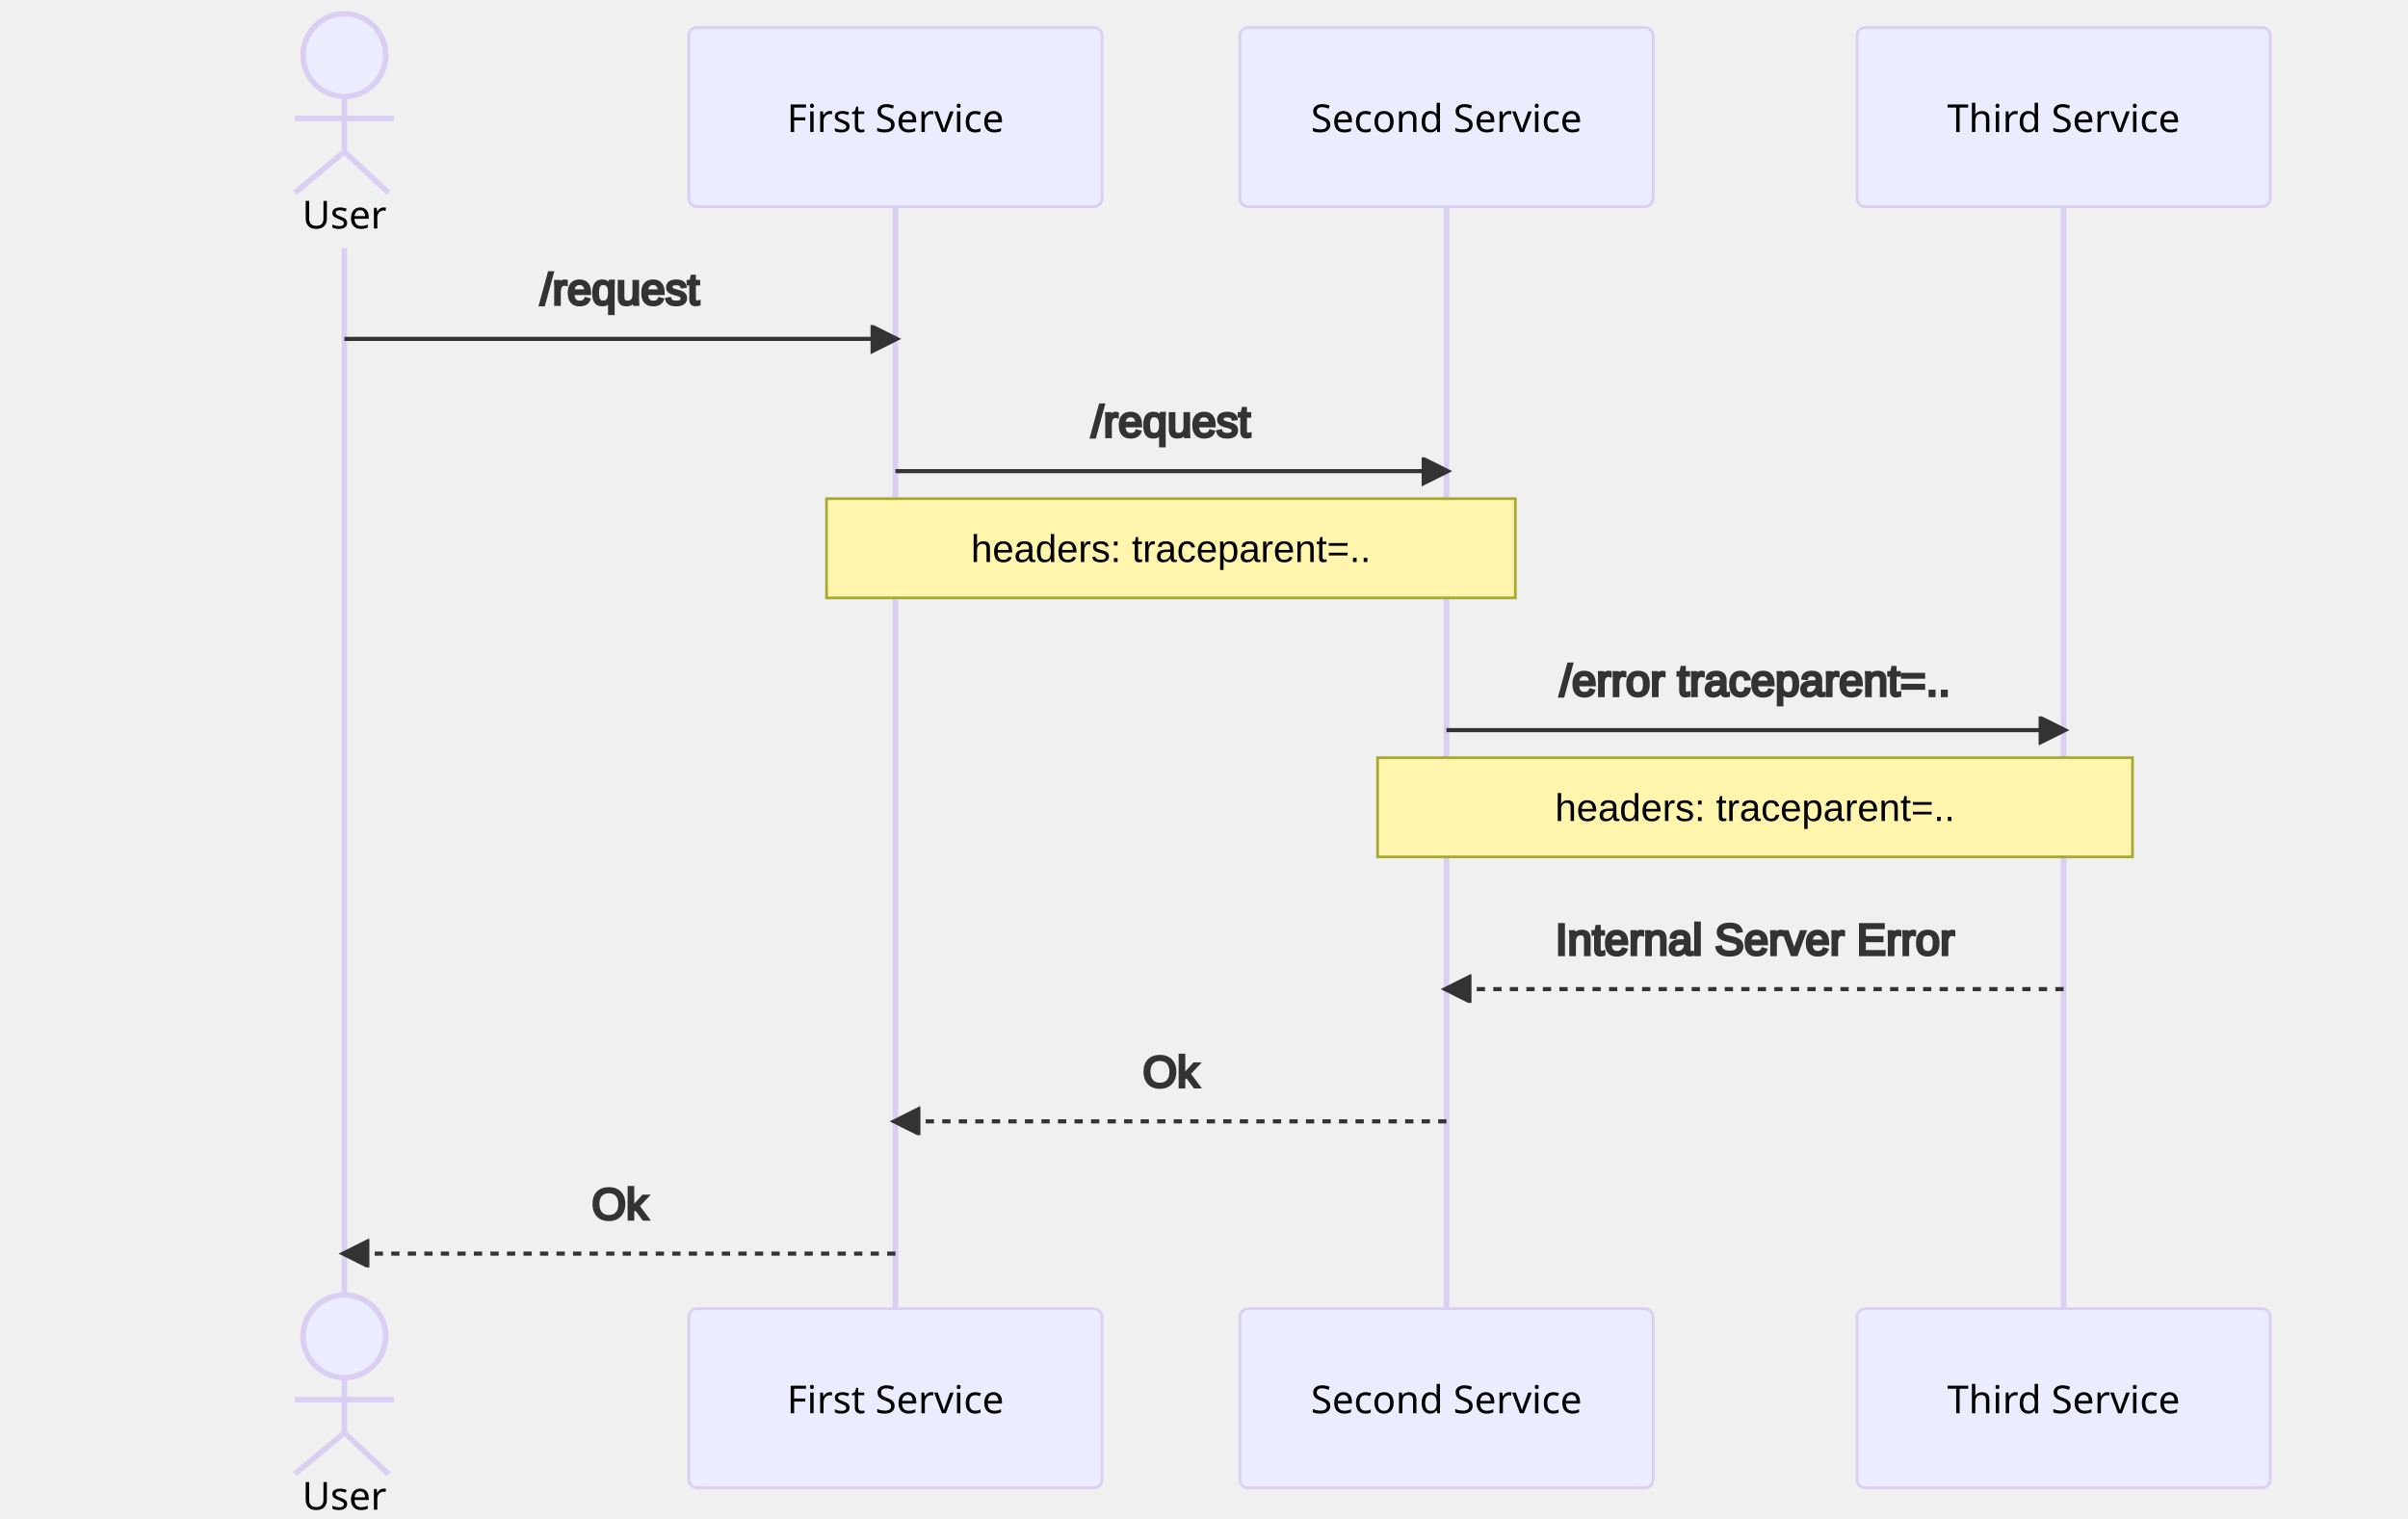
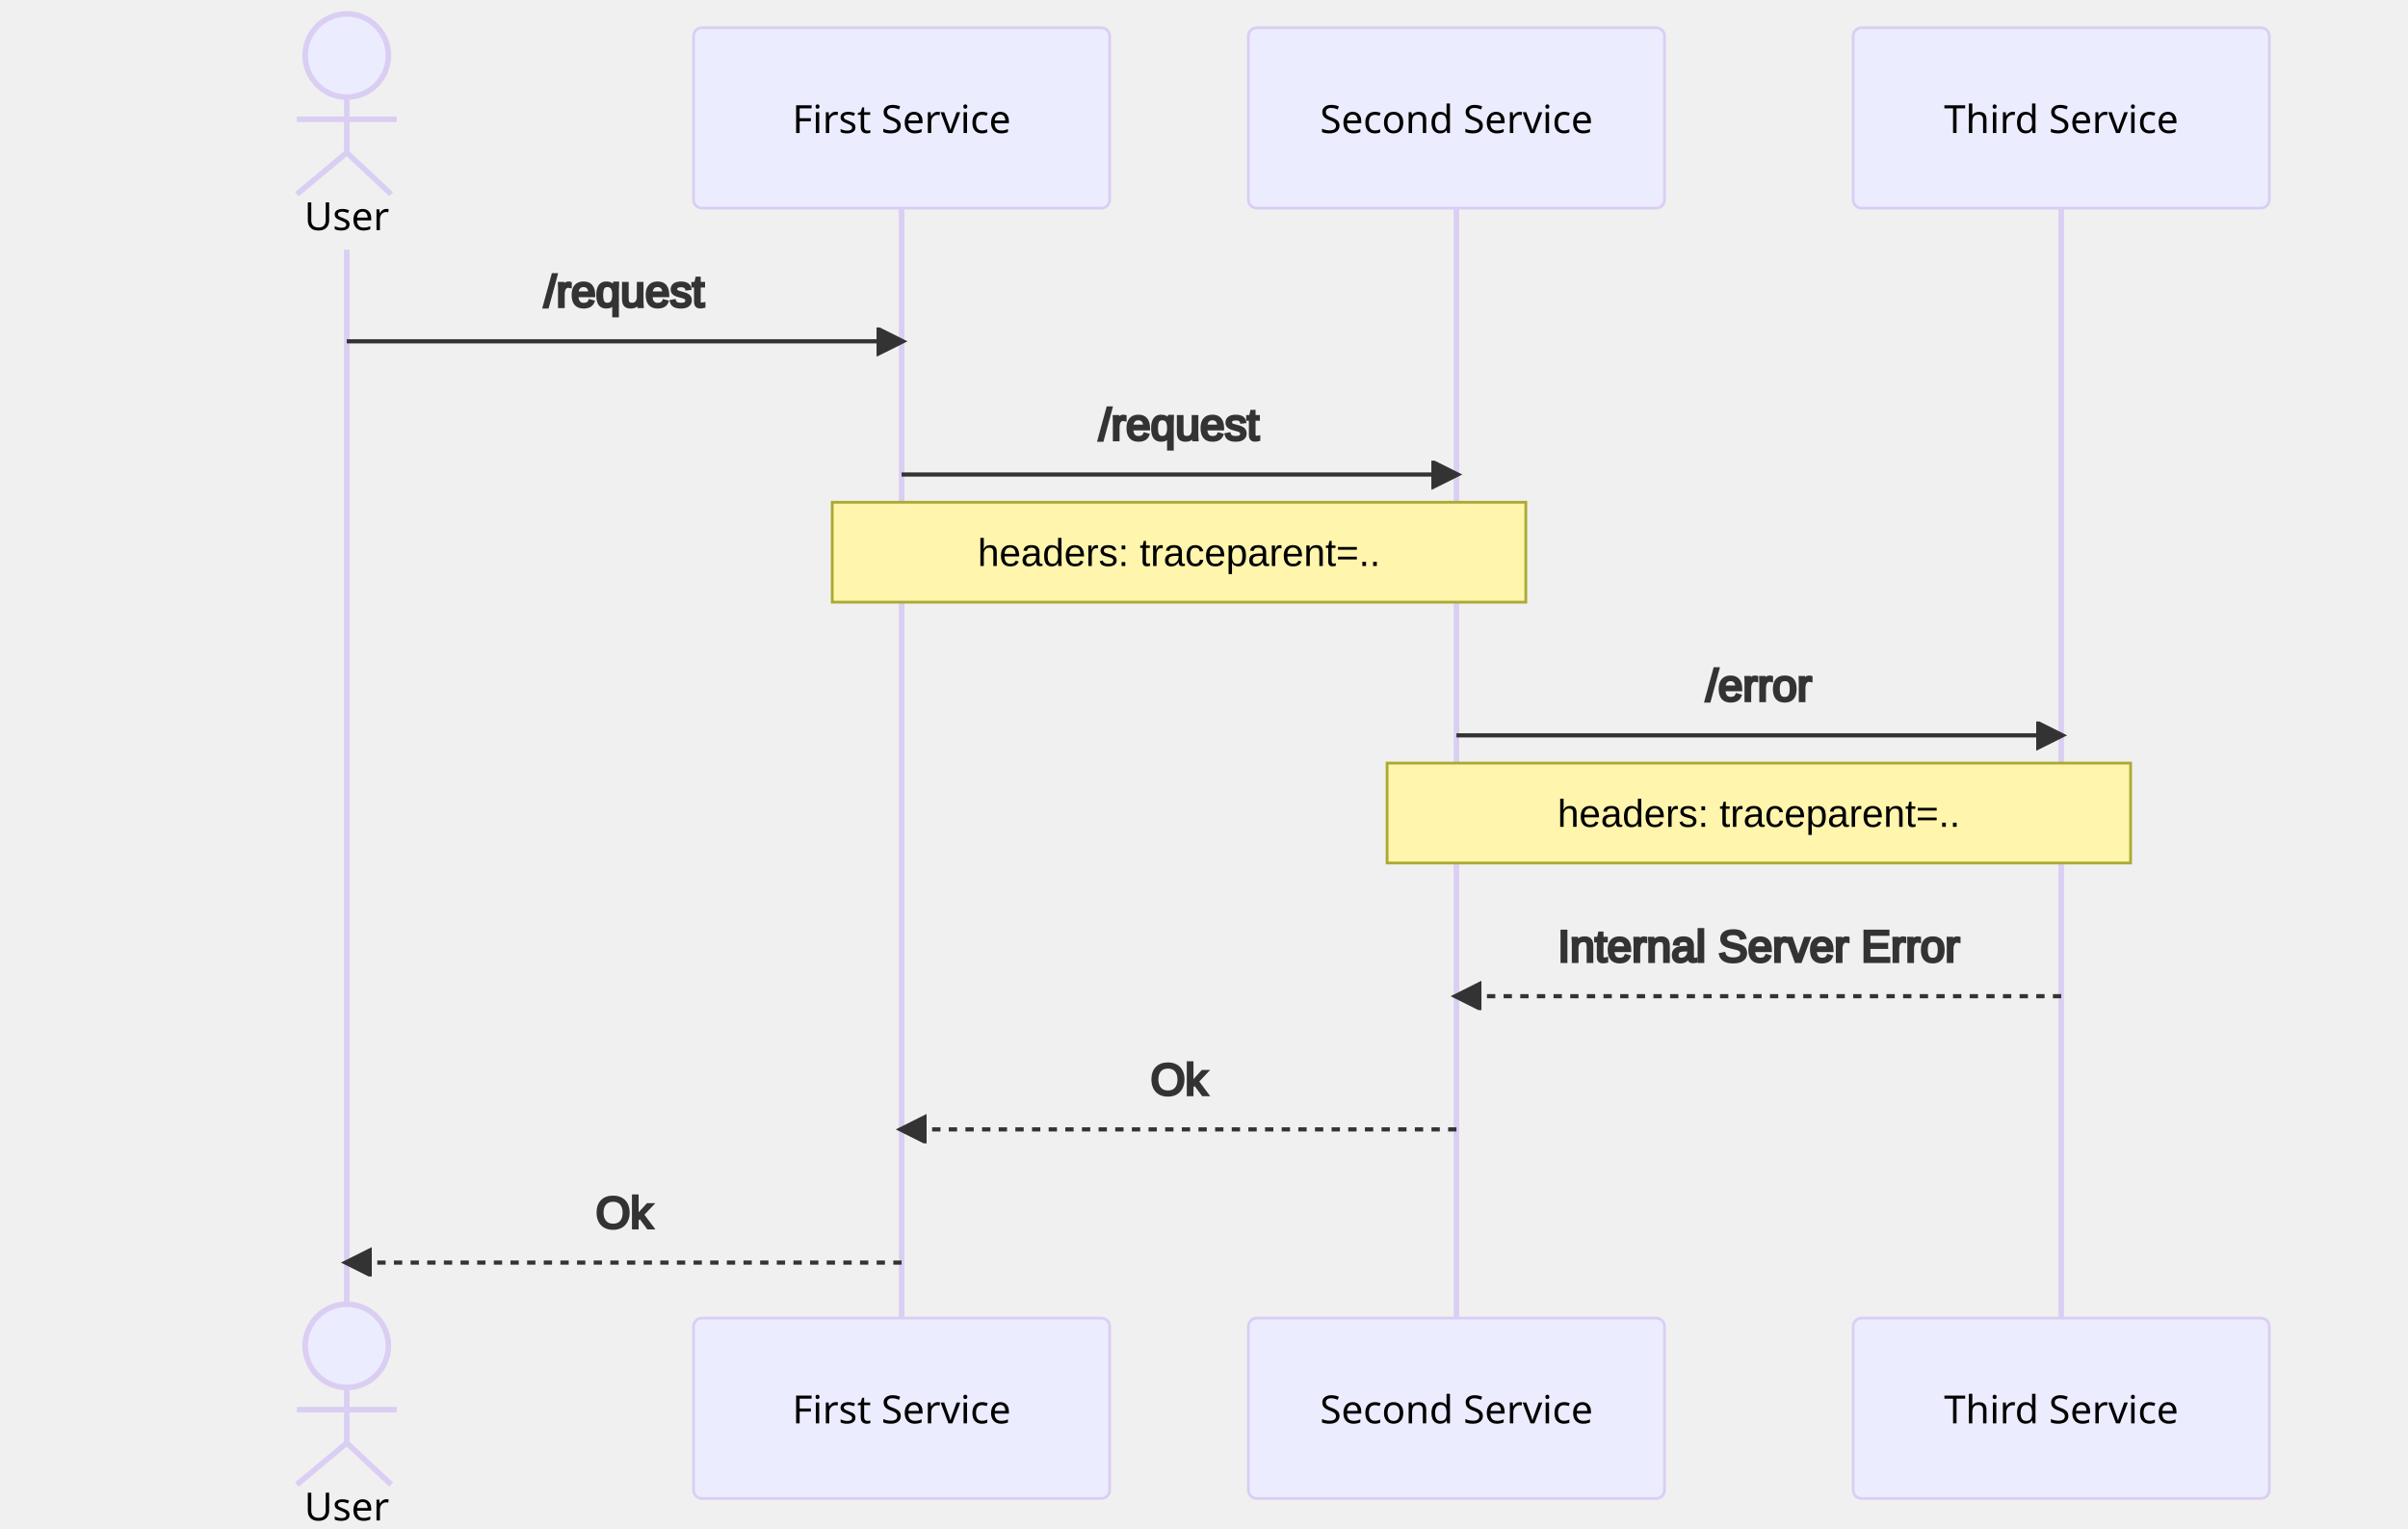
- <svg xmlns="http://www.w3.org/2000/svg" id="graph-div" width="100%" height="551" style="max-width: 874px;" viewBox="-50 -10 874 551">
+ <svg xmlns="http://www.w3.org/2000/svg" id="graph-div" width="100%" height="551" style="max-width: 868px;" viewBox="-50 -10 868 551">
  <style>#graph-div {font-family:"trebuchet ms",verdana,arial,sans-serif;font-size:16px;fill:#333;}#graph-div .error-icon{fill:#552222;}#graph-div .error-text{fill:#552222;stroke:#552222;}#graph-div .edge-thickness-normal{stroke-width:2px;}#graph-div .edge-thickness-thick{stroke-width:3.5px;}#graph-div .edge-pattern-solid{stroke-dasharray:0;}#graph-div .edge-pattern-dashed{stroke-dasharray:3;}#graph-div .edge-pattern-dotted{stroke-dasharray:2;}#graph-div .marker{fill:#333333;stroke:#333333;}#graph-div .marker.cross{stroke:#333333;}#graph-div svg{font-family:"trebuchet ms",verdana,arial,sans-serif;font-size:16px;}#graph-div .actor{stroke:hsl(259.626, 59.777%, 87.902%);fill:#ECECFF;}#graph-div text.actor&gt;tspan{fill:black;stroke:none;}#graph-div .actor-line{stroke:grey;}#graph-div .messageLine0{stroke-width:1.5;stroke-dasharray:none;stroke:#333;}#graph-div .messageLine1{stroke-width:1.5;stroke-dasharray:2,2;stroke:#333;}#graph-div #arrowhead path{fill:#333;stroke:#333;}#graph-div .sequenceNumber{fill:white;}#graph-div #sequencenumber{fill:#333;}#graph-div #crosshead path{fill:#333;stroke:#333;}#graph-div .messageText{fill:#333;stroke:#333;}#graph-div .labelBox{stroke:hsl(259.626, 59.777%, 87.902%);fill:#ECECFF;}#graph-div .labelText,#graph-div .labelText&gt;tspan{fill:black;stroke:none;}#graph-div .loopText,#graph-div .loopText&gt;tspan{fill:black;stroke:none;}#graph-div .loopLine{stroke-width:2px;stroke-dasharray:2,2;stroke:hsl(259.626, 59.777%, 87.902%);fill:hsl(259.626, 59.777%, 87.902%);}#graph-div .note{stroke:#aaaa33;fill:#fff5ad;}#graph-div .noteText,#graph-div .noteText&gt;tspan{fill:black;stroke:none;}#graph-div .activation0{fill:#f4f4f4;stroke:#666;}#graph-div .activation1{fill:#f4f4f4;stroke:#666;}#graph-div .activation2{fill:#f4f4f4;stroke:#666;}#graph-div .actorPopupMenu{position:absolute;}#graph-div .actorPopupMenuPanel{position:absolute;fill:#ECECFF;box-shadow:0px 8px 16px 0px rgba(0,0,0,0.2);filter:drop-shadow(3px 5px 2px rgb(0 0 0 / 0.4));}#graph-div .actor-man line{stroke:hsl(259.626, 59.777%, 87.902%);fill:#ECECFF;}#graph-div .actor-man circle,#graph-div line{stroke:hsl(259.626, 59.777%, 87.902%);fill:#ECECFF;stroke-width:2px;}#graph-div :root{--mermaid-font-family:"trebuchet ms",verdana,arial,sans-serif;}</style>
  <g />
  <defs>
    <symbol id="computer" width="24" height="24">
      <path transform="scale(.5)" d="M2 2v13h20v-13h-20zm18 11h-16v-9h16v9zm-10.228 6l.466-1h3.524l.467 1h-4.457zm14.228 3h-24l2-6h2.104l-1.33 4h18.45l-1.297-4h2.073l2 6zm-5-10h-14v-7h14v7z" />
    </symbol>
  </defs>
  <defs>
    <symbol id="database" fill-rule="evenodd" clip-rule="evenodd">
      <path transform="scale(.5)" d="M12.258.001l.256.004.255.005.253.008.251.01.249.012.247.015.246.016.242.019.241.02.239.023.236.024.233.027.231.028.229.031.225.032.223.034.22.036.217.038.214.04.211.041.208.043.205.045.201.046.198.048.194.05.191.051.187.053.183.054.18.056.175.057.172.059.168.06.163.061.16.063.155.064.15.066.074.033.073.033.071.034.07.034.069.035.068.035.067.035.066.035.064.036.064.036.062.036.06.036.06.037.058.037.058.037.055.038.055.038.053.038.052.038.051.039.05.039.048.039.047.039.045.04.044.04.043.04.041.04.04.041.039.041.037.041.036.041.034.041.033.042.032.042.03.042.029.042.027.042.026.043.024.043.023.043.021.043.02.043.018.044.017.043.015.044.013.044.012.044.011.045.009.044.007.045.006.045.004.045.002.045.001.045v17l-.001.045-.002.045-.004.045-.006.045-.007.045-.009.044-.011.045-.012.044-.013.044-.015.044-.017.043-.018.044-.02.043-.021.043-.023.043-.024.043-.026.043-.027.042-.029.042-.03.042-.032.042-.033.042-.034.041-.036.041-.037.041-.039.041-.04.041-.041.04-.043.04-.044.04-.045.04-.047.039-.048.039-.05.039-.051.039-.052.038-.053.038-.055.038-.055.038-.058.037-.058.037-.06.037-.06.036-.062.036-.064.036-.064.036-.066.035-.067.035-.068.035-.069.035-.07.034-.071.034-.073.033-.074.033-.15.066-.155.064-.16.063-.163.061-.168.06-.172.059-.175.057-.18.056-.183.054-.187.053-.191.051-.194.05-.198.048-.201.046-.205.045-.208.043-.211.041-.214.04-.217.038-.22.036-.223.034-.225.032-.229.031-.231.028-.233.027-.236.024-.239.023-.241.02-.242.019-.246.016-.247.015-.249.012-.251.01-.253.008-.255.005-.256.004-.258.001-.258-.001-.256-.004-.255-.005-.253-.008-.251-.01-.249-.012-.247-.015-.245-.016-.243-.019-.241-.02-.238-.023-.236-.024-.234-.027-.231-.028-.228-.031-.226-.032-.223-.034-.22-.036-.217-.038-.214-.04-.211-.041-.208-.043-.204-.045-.201-.046-.198-.048-.195-.05-.19-.051-.187-.053-.184-.054-.179-.056-.176-.057-.172-.059-.167-.06-.164-.061-.159-.063-.155-.064-.151-.066-.074-.033-.072-.033-.072-.034-.07-.034-.069-.035-.068-.035-.067-.035-.066-.035-.064-.036-.063-.036-.062-.036-.061-.036-.06-.037-.058-.037-.057-.037-.056-.038-.055-.038-.053-.038-.052-.038-.051-.039-.049-.039-.049-.039-.046-.039-.046-.04-.044-.04-.043-.04-.041-.04-.04-.041-.039-.041-.037-.041-.036-.041-.034-.041-.033-.042-.032-.042-.03-.042-.029-.042-.027-.042-.026-.043-.024-.043-.023-.043-.021-.043-.02-.043-.018-.044-.017-.043-.015-.044-.013-.044-.012-.044-.011-.045-.009-.044-.007-.045-.006-.045-.004-.045-.002-.045-.001-.045v-17l.001-.045.002-.045.004-.045.006-.045.007-.045.009-.044.011-.045.012-.044.013-.044.015-.044.017-.043.018-.044.02-.043.021-.043.023-.043.024-.043.026-.043.027-.042.029-.042.03-.042.032-.042.033-.042.034-.041.036-.041.037-.041.039-.041.04-.041.041-.04.043-.04.044-.04.046-.04.046-.039.049-.039.049-.039.051-.039.052-.038.053-.038.055-.038.056-.038.057-.037.058-.037.06-.037.061-.036.062-.036.063-.036.064-.036.066-.035.067-.035.068-.035.069-.035.07-.034.072-.034.072-.033.074-.033.151-.066.155-.064.159-.063.164-.061.167-.06.172-.059.176-.057.179-.056.184-.054.187-.053.19-.051.195-.05.198-.048.201-.046.204-.045.208-.043.211-.041.214-.04.217-.038.22-.036.223-.034.226-.032.228-.031.231-.028.234-.027.236-.024.238-.023.241-.02.243-.019.245-.016.247-.015.249-.012.251-.01.253-.008.255-.005.256-.004.258-.001.258.001zm-9.258 20.499v.01l.001.021.003.021.004.022.005.021.006.022.007.022.009.023.01.022.011.023.012.023.013.023.015.023.016.024.017.023.018.024.019.024.021.024.022.025.023.024.024.025.052.049.056.05.061.051.066.051.07.051.075.051.079.052.084.052.088.052.092.052.097.052.102.051.105.052.11.052.114.051.119.051.123.051.127.05.131.05.135.05.139.048.144.049.147.047.152.047.155.047.16.045.163.045.167.043.171.043.176.041.178.041.183.039.187.039.19.037.194.035.197.035.202.033.204.031.209.03.212.029.216.027.219.025.222.024.226.021.23.02.233.018.236.016.24.015.243.012.246.01.249.008.253.005.256.004.259.001.26-.001.257-.004.254-.005.25-.008.247-.011.244-.012.241-.014.237-.016.233-.018.231-.021.226-.021.224-.024.22-.026.216-.027.212-.028.21-.031.205-.031.202-.034.198-.034.194-.036.191-.037.187-.039.183-.04.179-.04.175-.042.172-.043.168-.044.163-.045.16-.046.155-.046.152-.047.148-.048.143-.049.139-.049.136-.05.131-.05.126-.05.123-.051.118-.052.114-.051.11-.052.106-.052.101-.052.096-.052.092-.052.088-.053.083-.051.079-.052.074-.052.07-.051.065-.051.06-.051.056-.05.051-.05.023-.024.023-.025.021-.024.02-.024.019-.024.018-.024.017-.024.015-.023.014-.024.013-.023.012-.023.01-.023.01-.022.008-.022.006-.022.006-.022.004-.022.004-.021.001-.021.001-.021v-4.127l-.077.055-.08.053-.083.054-.085.053-.087.052-.09.052-.093.051-.095.05-.097.05-.1.049-.102.049-.105.048-.106.047-.109.047-.111.046-.114.045-.115.045-.118.044-.12.043-.122.042-.124.042-.126.041-.128.04-.13.04-.132.038-.134.038-.135.037-.138.037-.139.035-.142.035-.143.034-.144.033-.147.032-.148.031-.15.03-.151.03-.153.029-.154.027-.156.027-.158.026-.159.025-.161.024-.162.023-.163.022-.165.021-.166.02-.167.019-.169.018-.169.017-.171.016-.173.015-.173.014-.175.013-.175.012-.177.011-.178.01-.179.008-.179.008-.181.006-.182.005-.182.004-.184.003-.184.002h-.37l-.184-.002-.184-.003-.182-.004-.182-.005-.181-.006-.179-.008-.179-.008-.178-.01-.176-.011-.176-.012-.175-.013-.173-.014-.172-.015-.171-.016-.17-.017-.169-.018-.167-.019-.166-.02-.165-.021-.163-.022-.162-.023-.161-.024-.159-.025-.157-.026-.156-.027-.155-.027-.153-.029-.151-.03-.15-.03-.148-.031-.146-.032-.145-.033-.143-.034-.141-.035-.14-.035-.137-.037-.136-.037-.134-.038-.132-.038-.13-.04-.128-.04-.126-.041-.124-.042-.122-.042-.12-.044-.117-.043-.116-.045-.113-.045-.112-.046-.109-.047-.106-.047-.105-.048-.102-.049-.1-.049-.097-.05-.095-.05-.093-.052-.09-.051-.087-.052-.085-.053-.083-.054-.08-.054-.077-.054v4.127zm0-5.654v.011l.001.021.003.021.004.021.005.022.006.022.007.022.009.022.01.022.011.023.012.023.013.023.015.024.016.023.017.024.018.024.019.024.021.024.022.024.023.025.024.024.052.05.056.05.061.05.066.051.07.051.075.052.079.051.084.052.088.052.092.052.097.052.102.052.105.052.11.051.114.051.119.052.123.05.127.051.131.05.135.049.139.049.144.048.147.048.152.047.155.046.16.045.163.045.167.044.171.042.176.042.178.04.183.04.187.038.19.037.194.036.197.034.202.033.204.032.209.03.212.028.216.027.219.025.222.024.226.022.23.02.233.018.236.016.24.014.243.012.246.01.249.008.253.006.256.003.259.001.26-.001.257-.003.254-.006.25-.008.247-.01.244-.012.241-.015.237-.016.233-.018.231-.02.226-.022.224-.024.22-.025.216-.027.212-.029.21-.03.205-.032.202-.033.198-.035.194-.036.191-.037.187-.039.183-.039.179-.041.175-.042.172-.043.168-.044.163-.045.16-.045.155-.047.152-.047.148-.048.143-.048.139-.05.136-.049.131-.05.126-.051.123-.051.118-.051.114-.052.11-.052.106-.052.101-.052.096-.052.092-.052.088-.052.083-.052.079-.052.074-.051.07-.052.065-.051.06-.05.056-.051.051-.049.023-.025.023-.024.021-.025.02-.024.019-.024.018-.024.017-.024.015-.023.014-.023.013-.024.012-.022.01-.023.01-.023.008-.022.006-.022.006-.022.004-.021.004-.022.001-.021.001-.021v-4.139l-.077.054-.08.054-.083.054-.085.052-.087.053-.09.051-.093.051-.095.051-.097.05-.1.049-.102.049-.105.048-.106.047-.109.047-.111.046-.114.045-.115.044-.118.044-.12.044-.122.042-.124.042-.126.041-.128.04-.13.039-.132.039-.134.038-.135.037-.138.036-.139.036-.142.035-.143.033-.144.033-.147.033-.148.031-.15.03-.151.03-.153.028-.154.028-.156.027-.158.026-.159.025-.161.024-.162.023-.163.022-.165.021-.166.02-.167.019-.169.018-.169.017-.171.016-.173.015-.173.014-.175.013-.175.012-.177.011-.178.009-.179.009-.179.007-.181.007-.182.005-.182.004-.184.003-.184.002h-.37l-.184-.002-.184-.003-.182-.004-.182-.005-.181-.007-.179-.007-.179-.009-.178-.009-.176-.011-.176-.012-.175-.013-.173-.014-.172-.015-.171-.016-.17-.017-.169-.018-.167-.019-.166-.02-.165-.021-.163-.022-.162-.023-.161-.024-.159-.025-.157-.026-.156-.027-.155-.028-.153-.028-.151-.03-.15-.03-.148-.031-.146-.033-.145-.033-.143-.033-.141-.035-.14-.036-.137-.036-.136-.037-.134-.038-.132-.039-.13-.039-.128-.04-.126-.041-.124-.042-.122-.043-.12-.043-.117-.044-.116-.044-.113-.046-.112-.046-.109-.046-.106-.047-.105-.048-.102-.049-.1-.049-.097-.05-.095-.051-.093-.051-.09-.051-.087-.053-.085-.052-.083-.054-.08-.054-.077-.054v4.139zm0-5.666v.011l.001.02.003.022.004.021.005.022.006.021.007.022.009.023.01.022.011.023.012.023.013.023.015.023.016.024.017.024.018.023.019.024.021.025.022.024.023.024.024.025.052.05.056.05.061.05.066.051.07.051.075.052.079.051.084.052.088.052.092.052.097.052.102.052.105.051.11.052.114.051.119.051.123.051.127.05.131.05.135.05.139.049.144.048.147.048.152.047.155.046.16.045.163.045.167.043.171.043.176.042.178.04.183.04.187.038.19.037.194.036.197.034.202.033.204.032.209.03.212.028.216.027.219.025.222.024.226.021.23.02.233.018.236.017.24.014.243.012.246.01.249.008.253.006.256.003.259.001.26-.001.257-.003.254-.006.25-.008.247-.01.244-.013.241-.014.237-.016.233-.018.231-.02.226-.022.224-.024.22-.025.216-.027.212-.029.21-.03.205-.032.202-.033.198-.035.194-.036.191-.037.187-.039.183-.039.179-.041.175-.042.172-.043.168-.044.163-.045.16-.045.155-.047.152-.047.148-.048.143-.049.139-.049.136-.049.131-.051.126-.05.123-.051.118-.052.114-.051.11-.052.106-.052.101-.052.096-.052.092-.052.088-.052.083-.052.079-.052.074-.052.07-.051.065-.051.06-.051.056-.05.051-.049.023-.025.023-.025.021-.024.02-.024.019-.024.018-.024.017-.024.015-.023.014-.024.013-.023.012-.023.01-.022.01-.023.008-.022.006-.022.006-.022.004-.022.004-.021.001-.021.001-.021v-4.153l-.077.054-.08.054-.083.053-.085.053-.087.053-.09.051-.093.051-.095.051-.097.05-.1.049-.102.048-.105.048-.106.048-.109.046-.111.046-.114.046-.115.044-.118.044-.12.043-.122.043-.124.042-.126.041-.128.04-.13.039-.132.039-.134.038-.135.037-.138.036-.139.036-.142.034-.143.034-.144.033-.147.032-.148.032-.15.03-.151.03-.153.028-.154.028-.156.027-.158.026-.159.024-.161.024-.162.023-.163.023-.165.021-.166.02-.167.019-.169.018-.169.017-.171.016-.173.015-.173.014-.175.013-.175.012-.177.01-.178.01-.179.009-.179.007-.181.006-.182.006-.182.004-.184.003-.184.001-.185.001-.185-.001-.184-.001-.184-.003-.182-.004-.182-.006-.181-.006-.179-.007-.179-.009-.178-.01-.176-.01-.176-.012-.175-.013-.173-.014-.172-.015-.171-.016-.17-.017-.169-.018-.167-.019-.166-.02-.165-.021-.163-.023-.162-.023-.161-.024-.159-.024-.157-.026-.156-.027-.155-.028-.153-.028-.151-.03-.15-.03-.148-.032-.146-.032-.145-.033-.143-.034-.141-.034-.14-.036-.137-.036-.136-.037-.134-.038-.132-.039-.13-.039-.128-.041-.126-.041-.124-.041-.122-.043-.12-.043-.117-.044-.116-.044-.113-.046-.112-.046-.109-.046-.106-.048-.105-.048-.102-.048-.1-.05-.097-.049-.095-.051-.093-.051-.09-.052-.087-.052-.085-.053-.083-.053-.08-.054-.077-.054v4.153zm8.74-8.179l-.257.004-.254.005-.25.008-.247.011-.244.012-.241.014-.237.016-.233.018-.231.021-.226.022-.224.023-.22.026-.216.027-.212.028-.21.031-.205.032-.202.033-.198.034-.194.036-.191.038-.187.038-.183.04-.179.041-.175.042-.172.043-.168.043-.163.045-.16.046-.155.046-.152.048-.148.048-.143.048-.139.049-.136.05-.131.05-.126.051-.123.051-.118.051-.114.052-.11.052-.106.052-.101.052-.096.052-.092.052-.088.052-.083.052-.079.052-.074.051-.07.052-.065.051-.06.05-.056.05-.051.05-.023.025-.023.024-.021.024-.02.025-.019.024-.018.024-.017.023-.015.024-.014.023-.013.023-.012.023-.01.023-.01.022-.008.022-.006.023-.006.021-.004.022-.004.021-.001.021-.001.021.001.021.001.021.004.021.004.022.006.021.006.023.008.022.01.022.01.023.012.023.013.023.014.023.015.024.017.023.018.024.019.024.02.025.021.024.023.024.023.025.051.05.056.05.06.05.065.051.07.052.074.051.079.052.083.052.088.052.092.052.096.052.101.052.106.052.11.052.114.052.118.051.123.051.126.051.131.05.136.05.139.049.143.048.148.048.152.048.155.046.16.046.163.045.168.043.172.043.175.042.179.041.183.04.187.038.191.038.194.036.198.034.202.033.205.032.21.031.212.028.216.027.22.026.224.023.226.022.231.021.233.018.237.016.241.014.244.012.247.011.25.008.254.005.257.004.26.001.26-.001.257-.004.254-.005.25-.008.247-.011.244-.012.241-.014.237-.016.233-.018.231-.021.226-.022.224-.023.22-.026.216-.027.212-.028.21-.031.205-.032.202-.033.198-.034.194-.036.191-.038.187-.038.183-.04.179-.041.175-.042.172-.043.168-.043.163-.045.16-.046.155-.046.152-.048.148-.048.143-.048.139-.049.136-.05.131-.05.126-.051.123-.051.118-.051.114-.052.11-.052.106-.052.101-.052.096-.052.092-.052.088-.052.083-.052.079-.052.074-.051.07-.052.065-.051.06-.05.056-.05.051-.05.023-.025.023-.024.021-.024.02-.025.019-.024.018-.024.017-.023.015-.024.014-.023.013-.023.012-.023.01-.023.01-.022.008-.022.006-.023.006-.021.004-.022.004-.021.001-.021.001-.021-.001-.021-.001-.021-.004-.021-.004-.022-.006-.021-.006-.023-.008-.022-.01-.022-.01-.023-.012-.023-.013-.023-.014-.023-.015-.024-.017-.023-.018-.024-.019-.024-.02-.025-.021-.024-.023-.024-.023-.025-.051-.05-.056-.05-.06-.05-.065-.051-.07-.052-.074-.051-.079-.052-.083-.052-.088-.052-.092-.052-.096-.052-.101-.052-.106-.052-.11-.052-.114-.052-.118-.051-.123-.051-.126-.051-.131-.05-.136-.05-.139-.049-.143-.048-.148-.048-.152-.048-.155-.046-.16-.046-.163-.045-.168-.043-.172-.043-.175-.042-.179-.041-.183-.04-.187-.038-.191-.038-.194-.036-.198-.034-.202-.033-.205-.032-.21-.031-.212-.028-.216-.027-.22-.026-.224-.023-.226-.022-.231-.021-.233-.018-.237-.016-.241-.014-.244-.012-.247-.011-.25-.008-.254-.005-.257-.004-.26-.001-.26.001z" />
    </symbol>
  </defs>
  <defs>
    <symbol id="clock" width="24" height="24">
      <path transform="scale(.5)" d="M12 2c5.514 0 10 4.486 10 10s-4.486 10-10 10-10-4.486-10-10 4.486-10 10-10zm0-2c-6.627 0-12 5.373-12 12s5.373 12 12 12 12-5.373 12-12-5.373-12-12-12zm5.848 12.459c.202.038.202.333.001.372-1.907.361-6.045 1.111-6.547 1.111-.719 0-1.301-.582-1.301-1.301 0-.512.77-5.447 1.125-7.445.034-.192.312-.181.343.014l.985 6.238 5.394 1.011z" />
    </symbol>
  </defs>
-   <line id="actor329" x1="75" y1="80" x2="75" y2="485" class="200" stroke-width="0.5px" stroke="#999" />
+   <line id="actor337" x1="75" y1="80" x2="75" y2="485" class="200" stroke-width="0.5px" stroke="#999" />
  <g class="actor-man">
-     <line id="actor-man-torso329" x1="75" y1="25" x2="75" y2="45" />
-     <line id="actor-man-arms329" x1="57" y1="33" x2="93" y2="33" />
+     <line id="actor-man-torso337" x1="75" y1="25" x2="75" y2="45" />
+     <line id="actor-man-arms337" x1="57" y1="33" x2="93" y2="33" />
    <line x1="57" y1="60" x2="75" y2="45" />
    <line x1="75" y1="45" x2="91" y2="60" />
    <circle cx="75" cy="10" r="15" width="150" height="65" />
    <text x="75" y="67.5" dominant-baseline="central" alignment-baseline="central" class="actor" style="text-anchor: middle; font-size: 14px; font-weight: 400; font-family: Open-Sans, &quot;sans-serif&quot;;">
      <tspan x="75" dy="0">User</tspan>
    </text>
  </g>
  <g>
-     <line id="actor330" x1="275" y1="5" x2="275" y2="485" class="200" stroke-width="0.5px" stroke="#999" />
-     <g id="root-330">
+     <line id="actor338" x1="275" y1="5" x2="275" y2="485" class="200" stroke-width="0.5px" stroke="#999" />
+     <g id="root-338">
      <rect x="200" y="0" fill="#eaeaea" stroke="#666" width="150" height="65" rx="3" ry="3" class="actor" />
      <text x="275" y="32.5" dominant-baseline="central" alignment-baseline="central" class="actor" style="text-anchor: middle; font-size: 14px; font-weight: 400; font-family: Open-Sans, &quot;sans-serif&quot;;">
        <tspan x="275" dy="0">First Service</tspan>
      </text>
    </g>
  </g>
  <g>
-     <line id="actor331" x1="475" y1="5" x2="475" y2="485" class="200" stroke-width="0.5px" stroke="#999" />
-     <g id="root-331">
+     <line id="actor339" x1="475" y1="5" x2="475" y2="485" class="200" stroke-width="0.5px" stroke="#999" />
+     <g id="root-339">
      <rect x="400" y="0" fill="#eaeaea" stroke="#666" width="150" height="65" rx="3" ry="3" class="actor" />
      <text x="475" y="32.5" dominant-baseline="central" alignment-baseline="central" class="actor" style="text-anchor: middle; font-size: 14px; font-weight: 400; font-family: Open-Sans, &quot;sans-serif&quot;;">
        <tspan x="475" dy="0">Second Service</tspan>
      </text>
    </g>
  </g>
  <g>
-     <line id="actor332" x1="699" y1="5" x2="699" y2="485" class="200" stroke-width="0.5px" stroke="#999" />
-     <g id="root-332">
-       <rect x="624" y="0" fill="#eaeaea" stroke="#666" width="150" height="65" rx="3" ry="3" class="actor" />
-       <text x="699" y="32.5" dominant-baseline="central" alignment-baseline="central" class="actor" style="text-anchor: middle; font-size: 14px; font-weight: 400; font-family: Open-Sans, &quot;sans-serif&quot;;">
-         <tspan x="699" dy="0">Third Service</tspan>
+     <line id="actor340" x1="693" y1="5" x2="693" y2="485" class="200" stroke-width="0.5px" stroke="#999" />
+     <g id="root-340">
+       <rect x="618" y="0" fill="#eaeaea" stroke="#666" width="150" height="65" rx="3" ry="3" class="actor" />
+       <text x="693" y="32.5" dominant-baseline="central" alignment-baseline="central" class="actor" style="text-anchor: middle; font-size: 14px; font-weight: 400; font-family: Open-Sans, &quot;sans-serif&quot;;">
+         <tspan x="693" dy="0">Third Service</tspan>
      </text>
    </g>
  </g>
  <defs>
    <marker id="arrowhead" refX="9" refY="5" markerUnits="userSpaceOnUse" markerWidth="12" markerHeight="12" orient="auto">
      <path d="M 0 0 L 10 5 L 0 10 z" />
    </marker>
  </defs>
  <defs>
    <marker id="crosshead" markerWidth="15" markerHeight="8" orient="auto" refX="16" refY="4">
      <path fill="black" stroke="#000000" stroke-width="1px" d="M 9,2 V 6 L16,4 Z" style="stroke-dasharray: 0, 0;" />
      <path fill="none" stroke="#000000" stroke-width="1px" d="M 0,1 L 6,7 M 6,1 L 0,7" style="stroke-dasharray: 0, 0;" />
    </marker>
  </defs>
  <defs>
    <marker id="filled-head" refX="18" refY="7" markerWidth="20" markerHeight="28" orient="auto">
      <path d="M 18,7 L9,13 L14,7 L9,1 Z" />
    </marker>
  </defs>
  <defs>
    <marker id="sequencenumber" refX="15" refY="15" markerWidth="60" markerHeight="40" orient="auto">
      <circle cx="15" cy="15" r="6" />
    </marker>
  </defs>
  <text x="175" y="80" text-anchor="middle" dominant-baseline="middle" alignment-baseline="middle" class="messageText" dy="1em" style="font-family: &quot;trebuchet ms&quot;, verdana, arial, sans-serif; font-size: 16px; font-weight: 400;">/request</text>
  <line x1="75" y1="113" x2="275" y2="113" class="messageLine0" stroke-width="2" stroke="none" marker-end="url(#arrowhead)" style="fill: none;" />
  <text x="375" y="128" text-anchor="middle" dominant-baseline="middle" alignment-baseline="middle" class="messageText" dy="1em" style="font-family: &quot;trebuchet ms&quot;, verdana, arial, sans-serif; font-size: 16px; font-weight: 400;">/request</text>
  <line x1="275" y1="161" x2="475" y2="161" class="messageLine0" stroke-width="2" stroke="none" marker-end="url(#arrowhead)" style="fill: none;" />
  <g>
    <rect x="250" y="171" fill="#EDF2AE" stroke="#666" width="250" height="36" rx="0" ry="0" class="note" />
    <text x="375" y="176" text-anchor="middle" dominant-baseline="middle" alignment-baseline="middle" class="noteText" dy="1em" style="font-family: &quot;trebuchet ms&quot;, verdana, arial, sans-serif; font-size: 14px; font-weight: 400;">
      <tspan x="375">headers: traceparent=..</tspan>
    </text>
  </g>
-   <text x="587" y="222" text-anchor="middle" dominant-baseline="middle" alignment-baseline="middle" class="messageText" dy="1em" style="font-family: &quot;trebuchet ms&quot;, verdana, arial, sans-serif; font-size: 16px; font-weight: 400;">/error traceparent=..</text>
-   <line x1="475" y1="255" x2="699" y2="255" class="messageLine0" stroke-width="2" stroke="none" marker-end="url(#arrowhead)" style="fill: none;" />
+   <text x="584" y="222" text-anchor="middle" dominant-baseline="middle" alignment-baseline="middle" class="messageText" dy="1em" style="font-family: &quot;trebuchet ms&quot;, verdana, arial, sans-serif; font-size: 16px; font-weight: 400;">/error</text>
+   <line x1="475" y1="255" x2="693" y2="255" class="messageLine0" stroke-width="2" stroke="none" marker-end="url(#arrowhead)" style="fill: none;" />
  <g>
-     <rect x="450" y="265" fill="#EDF2AE" stroke="#666" width="274" height="36" rx="0" ry="0" class="note" />
-     <text x="587" y="270" text-anchor="middle" dominant-baseline="middle" alignment-baseline="middle" class="noteText" dy="1em" style="font-family: &quot;trebuchet ms&quot;, verdana, arial, sans-serif; font-size: 14px; font-weight: 400;">
-       <tspan x="587">headers: traceparent=..</tspan>
+     <rect x="450" y="265" fill="#EDF2AE" stroke="#666" width="268" height="36" rx="0" ry="0" class="note" />
+     <text x="584" y="270" text-anchor="middle" dominant-baseline="middle" alignment-baseline="middle" class="noteText" dy="1em" style="font-family: &quot;trebuchet ms&quot;, verdana, arial, sans-serif; font-size: 14px; font-weight: 400;">
+       <tspan x="584">headers: traceparent=..</tspan>
    </text>
  </g>
-   <text x="587" y="316" text-anchor="middle" dominant-baseline="middle" alignment-baseline="middle" class="messageText" dy="1em" style="font-family: &quot;trebuchet ms&quot;, verdana, arial, sans-serif; font-size: 16px; font-weight: 400;">Internal Server Error</text>
-   <line x1="699" y1="349" x2="475" y2="349" class="messageLine1" stroke-width="2" stroke="none" marker-end="url(#arrowhead)" style="stroke-dasharray: 3, 3; fill: none;" />
+   <text x="584" y="316" text-anchor="middle" dominant-baseline="middle" alignment-baseline="middle" class="messageText" dy="1em" style="font-family: &quot;trebuchet ms&quot;, verdana, arial, sans-serif; font-size: 16px; font-weight: 400;">Internal Server Error</text>
+   <line x1="693" y1="349" x2="475" y2="349" class="messageLine1" stroke-width="2" stroke="none" marker-end="url(#arrowhead)" style="stroke-dasharray: 3, 3; fill: none;" />
  <text x="375" y="364" text-anchor="middle" dominant-baseline="middle" alignment-baseline="middle" class="messageText" dy="1em" style="font-family: &quot;trebuchet ms&quot;, verdana, arial, sans-serif; font-size: 16px; font-weight: 400;">Ok</text>
  <line x1="475" y1="397" x2="275" y2="397" class="messageLine1" stroke-width="2" stroke="none" marker-end="url(#arrowhead)" style="stroke-dasharray: 3, 3; fill: none;" />
  <text x="175" y="412" text-anchor="middle" dominant-baseline="middle" alignment-baseline="middle" class="messageText" dy="1em" style="font-family: &quot;trebuchet ms&quot;, verdana, arial, sans-serif; font-size: 16px; font-weight: 400;">Ok</text>
  <line x1="275" y1="445" x2="75" y2="445" class="messageLine1" stroke-width="2" stroke="none" marker-end="url(#arrowhead)" style="stroke-dasharray: 3, 3; fill: none;" />
  <g class="actor-man">
-     <line id="actor-man-torso332" x1="75" y1="490" x2="75" y2="510" />
-     <line id="actor-man-arms332" x1="57" y1="498" x2="93" y2="498" />
+     <line id="actor-man-torso340" x1="75" y1="490" x2="75" y2="510" />
+     <line id="actor-man-arms340" x1="57" y1="498" x2="93" y2="498" />
    <line x1="57" y1="525" x2="75" y2="510" />
    <line x1="75" y1="510" x2="91" y2="525" />
    <circle cx="75" cy="475" r="15" width="150" height="65" />
    <text x="75" y="532.5" dominant-baseline="central" alignment-baseline="central" class="actor" style="text-anchor: middle; font-size: 14px; font-weight: 400; font-family: Open-Sans, &quot;sans-serif&quot;;">
      <tspan x="75" dy="0">User</tspan>
    </text>
  </g>
  <g>
    <rect x="200" y="465" fill="#eaeaea" stroke="#666" width="150" height="65" rx="3" ry="3" class="actor" />
    <text x="275" y="497.5" dominant-baseline="central" alignment-baseline="central" class="actor" style="text-anchor: middle; font-size: 14px; font-weight: 400; font-family: Open-Sans, &quot;sans-serif&quot;;">
      <tspan x="275" dy="0">First Service</tspan>
    </text>
  </g>
  <g>
    <rect x="400" y="465" fill="#eaeaea" stroke="#666" width="150" height="65" rx="3" ry="3" class="actor" />
    <text x="475" y="497.5" dominant-baseline="central" alignment-baseline="central" class="actor" style="text-anchor: middle; font-size: 14px; font-weight: 400; font-family: Open-Sans, &quot;sans-serif&quot;;">
      <tspan x="475" dy="0">Second Service</tspan>
    </text>
  </g>
  <g>
-     <rect x="624" y="465" fill="#eaeaea" stroke="#666" width="150" height="65" rx="3" ry="3" class="actor" />
-     <text x="699" y="497.5" dominant-baseline="central" alignment-baseline="central" class="actor" style="text-anchor: middle; font-size: 14px; font-weight: 400; font-family: Open-Sans, &quot;sans-serif&quot;;">
-       <tspan x="699" dy="0">Third Service</tspan>
+     <rect x="618" y="465" fill="#eaeaea" stroke="#666" width="150" height="65" rx="3" ry="3" class="actor" />
+     <text x="693" y="497.5" dominant-baseline="central" alignment-baseline="central" class="actor" style="text-anchor: middle; font-size: 14px; font-weight: 400; font-family: Open-Sans, &quot;sans-serif&quot;;">
+       <tspan x="693" dy="0">Third Service</tspan>
    </text>
  </g>
</svg>
